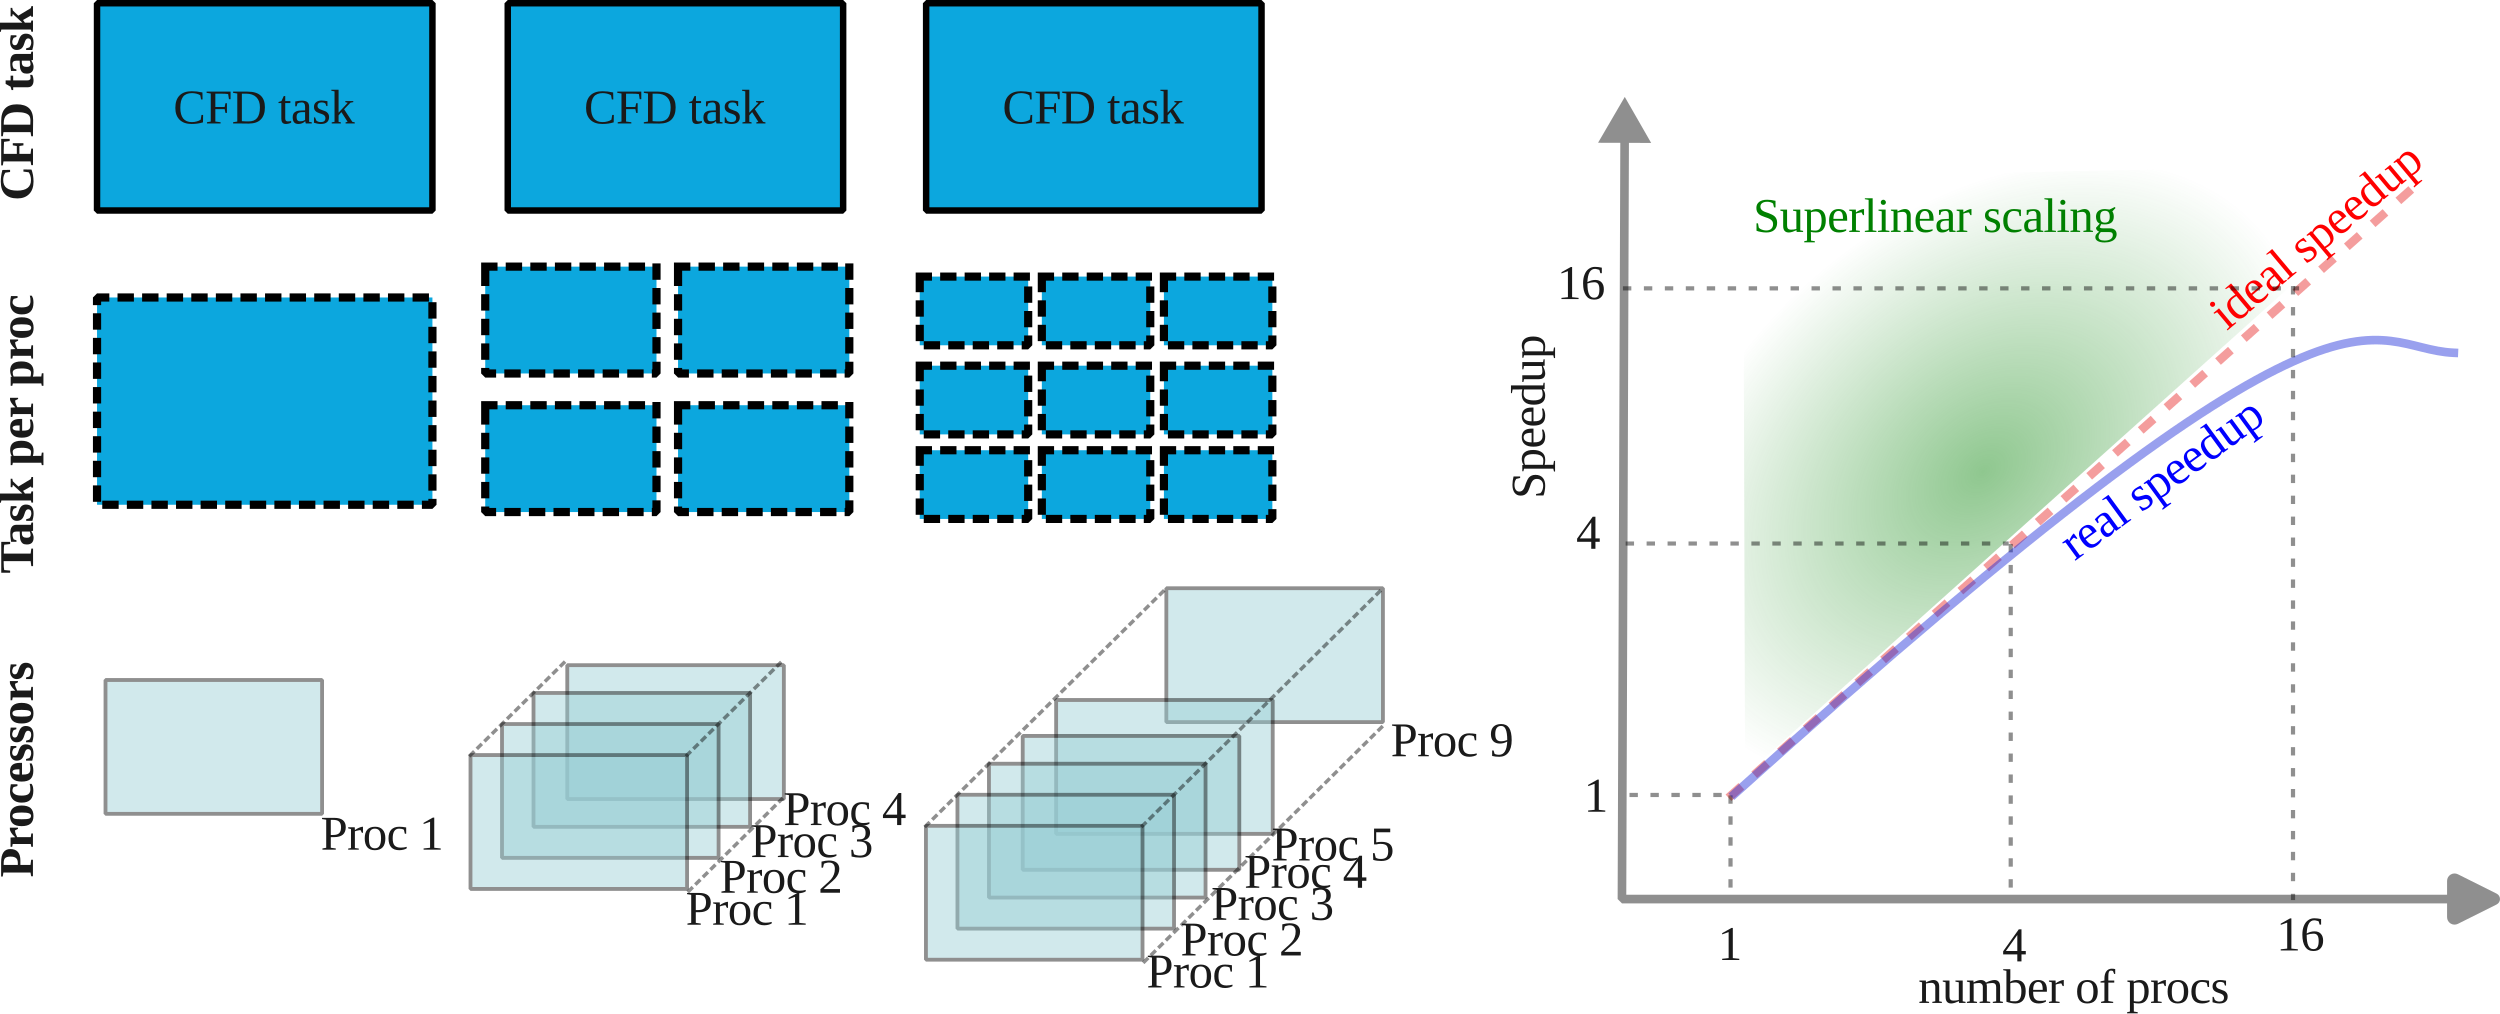
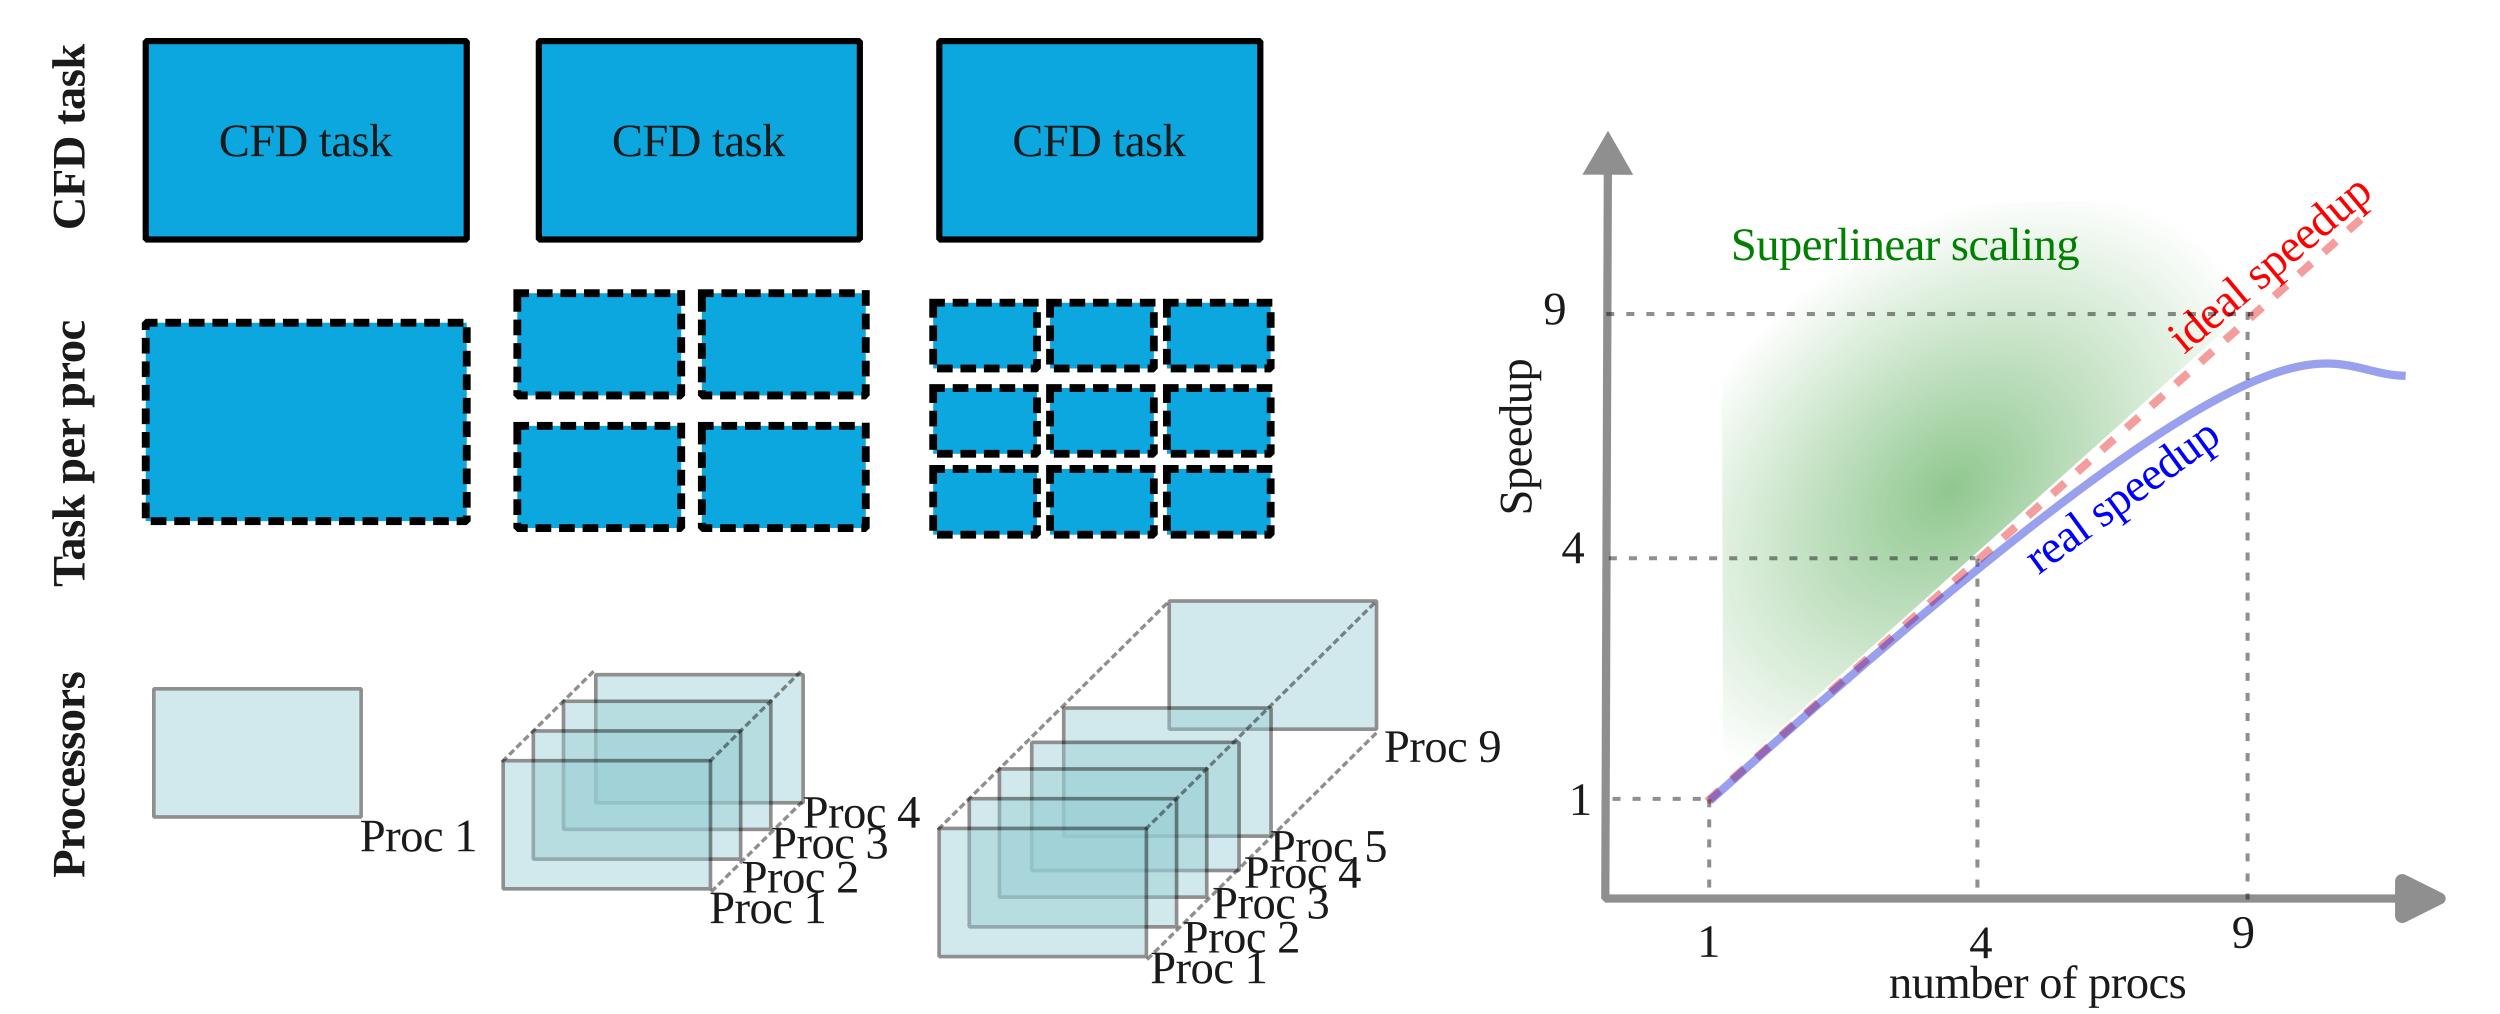
<svg xmlns="http://www.w3.org/2000/svg" xmlns:xlink="http://www.w3.org/1999/xlink" width="289.788mm" height="117.463mm" viewBox="0 0 289.788 117.463" version="1.1" id="svg1">
  <defs id="defs1">
    <radialGradient xlink:href="#linearGradient17" id="radialGradient18" cx="210.622" cy="77.674" fx="210.622" fy="77.674" r="40.271" gradientTransform="matrix(0.7992364,-0.7032773,0.4922481,0.5594145,25.49907,173.4623)" gradientUnits="userSpaceOnUse" />
    <linearGradient id="linearGradient17">
      <stop style="stop-color:#008000;stop-opacity:1;" offset="0" id="stop17" />
      <stop style="stop-color:#008000;stop-opacity:0;" offset="1" id="stop18" />
    </linearGradient>
    <marker style="overflow:visible" id="Triangle" refX="0" refY="0" orient="auto-start-reverse" markerWidth="1" markerHeight="1" viewBox="0 0 1 1" preserveAspectRatio="xMidYMid">
      <path transform="scale(0.5)" style="fill:context-stroke;fill-rule:evenodd;stroke:context-stroke;stroke-width:1pt" d="M 5.77,0 -2.88,5 V -5 Z" id="path135" />
    </marker>
    <marker style="overflow:visible" id="RoundedArrow" refX="0" refY="0" orient="auto-start-reverse" markerWidth="1" markerHeight="1" viewBox="0 0 1 1" preserveAspectRatio="xMidYMid">
      <path transform="scale(0.7)" d="m -0.211,-4.106 6.422,3.211 a 1,1 90 0 1 0,1.789 L -0.211,4.106 A 1.236,1.236 31.717 0 1 -2,3 v -6 a 1.236,1.236 148.283 0 1 1.789,-1.106 z" style="fill:context-stroke;fill-rule:evenodd;stroke:none" id="path8" />
    </marker>
  </defs>
  <g id="layer1" transform="translate(-2.214475,-14.11303)">
-     <rect style="opacity:1;fill:#0ca7de;fill-opacity:1;stroke:#000000;stroke-width:0.75;stroke-linecap:square;stroke-linejoin:bevel;stroke-dasharray:none" id="rect2" width="38.877" height="24.027" x="109.568" y="14.488" />
-     <rect style="opacity:0.439;fill:#96ccd4;fill-opacity:1;stroke:#000000;stroke-width:0.444;stroke-linecap:square;stroke-linejoin:bevel;stroke-dasharray:none" id="rect8" width="25.105" height="15.516" x="137.411" y="82.3" />
-     <rect style="opacity:0.439;fill:#96ccd4;fill-opacity:1;stroke:#000000;stroke-width:0.444;stroke-linecap:square;stroke-linejoin:bevel;stroke-dasharray:none" id="rect6" width="25.105" height="15.516" x="124.637" y="95.254" />
-     <rect style="opacity:0.439;fill:#96ccd4;fill-opacity:1;stroke:#000000;stroke-width:0.444;stroke-linecap:square;stroke-linejoin:bevel;stroke-dasharray:none" id="rect7" width="25.105" height="15.516" x="120.763" y="99.419" />
-     <rect style="opacity:0.439;fill:#96ccd4;fill-opacity:1;stroke:#000000;stroke-width:0.444;stroke-linecap:square;stroke-linejoin:bevel;stroke-dasharray:none" id="rect4" width="25.105" height="15.516" x="116.85" y="102.64" />
-     <rect style="opacity:0.439;fill:#96ccd4;fill-opacity:1;stroke:#000000;stroke-width:0.444;stroke-linecap:square;stroke-linejoin:bevel;stroke-dasharray:none" id="rect1" width="25.105" height="15.516" x="113.198" y="106.24" />
-     <rect style="opacity:0.439;fill:#96ccd4;fill-opacity:1;stroke:#000000;stroke-width:0.444;stroke-linecap:square;stroke-linejoin:bevel;stroke-dasharray:none" id="rect3" width="25.105" height="15.516" x="109.545" y="109.84" />
-     <text xml:space="preserve" style="font-size:5.644px;line-height:1;font-family:'Times New Roman';-inkscape-font-specification:'Times New Roman, ';letter-spacing:-0.066px;word-spacing:-0.069px;fill:#1a1a1a;stroke-width:0.811;stroke-linecap:square;stroke-linejoin:bevel" x="163.419" y="101.775" id="text10">
-       <tspan id="tspan10" style="fill:#1a1a1a;stroke-width:0.811" x="163.419" y="101.775">Proc 9</tspan>
-     </text>
-     <path style="opacity:0.439;fill:#1a1a1a;stroke:#000000;stroke-width:0.411;stroke-linecap:square;stroke-linejoin:bevel;stroke-dasharray:0.411, 0.822;stroke-dashoffset:0;stroke-opacity:1" d="M 109.545,109.84 137.411,82.3" id="path10" />
-     <path style="opacity:0.439;fill:#1a1a1a;stroke:#000000;stroke-width:0.411;stroke-linecap:square;stroke-linejoin:bevel;stroke-dasharray:0.411, 0.822;stroke-dashoffset:0;stroke-opacity:1" d="M 134.65,109.84 162.516,82.3" id="path11" />
-     <path style="opacity:0.439;fill:#1a1a1a;stroke:#000000;stroke-width:0.411;stroke-linecap:square;stroke-linejoin:bevel;stroke-dasharray:0.411, 0.822;stroke-dashoffset:0;stroke-opacity:1" d="M 134.872,125.578 162.738,98.038" id="path12" />
-     <rect style="opacity:1;fill:#0ca7de;fill-opacity:1;stroke:#000000;stroke-width:0.946;stroke-linecap:square;stroke-linejoin:bevel;stroke-dasharray:0.946, 1.892;stroke-dashoffset:0" id="rect12" width="12.569" height="7.964" x="108.828" y="66.302" />
-     <rect style="opacity:1;fill:#0ca7de;fill-opacity:1;stroke:#000000;stroke-width:0.946;stroke-linecap:square;stroke-linejoin:bevel;stroke-dasharray:0.946, 1.892;stroke-dashoffset:0" id="rect13" width="12.569" height="7.964" x="108.828" y="56.502" />
-     <rect style="opacity:1;fill:#0ca7de;fill-opacity:1;stroke:#000000;stroke-width:0.946;stroke-linecap:square;stroke-linejoin:bevel;stroke-dasharray:0.946, 1.892;stroke-dashoffset:0" id="rect14" width="12.569" height="7.964" x="108.828" y="46.173" />
-     <rect style="opacity:1;fill:#0ca7de;fill-opacity:1;stroke:#000000;stroke-width:0.946;stroke-linecap:square;stroke-linejoin:bevel;stroke-dasharray:0.946, 1.892;stroke-dashoffset:0" id="rect15" width="12.569" height="7.964" x="122.979" y="66.302" />
-     <rect style="opacity:1;fill:#0ca7de;fill-opacity:1;stroke:#000000;stroke-width:0.946;stroke-linecap:square;stroke-linejoin:bevel;stroke-dasharray:0.946, 1.892;stroke-dashoffset:0" id="rect16" width="12.569" height="7.964" x="122.979" y="56.502" />
-     <rect style="opacity:1;fill:#0ca7de;fill-opacity:1;stroke:#000000;stroke-width:0.946;stroke-linecap:square;stroke-linejoin:bevel;stroke-dasharray:0.946, 1.892;stroke-dashoffset:0" id="rect17" width="12.569" height="7.964" x="122.979" y="46.173" />
-     <rect style="opacity:1;fill:#0ca7de;fill-opacity:1;stroke:#000000;stroke-width:0.946;stroke-linecap:square;stroke-linejoin:bevel;stroke-dasharray:0.946, 1.892;stroke-dashoffset:0" id="rect18" width="12.569" height="7.964" x="137.13" y="66.302" />
-     <rect style="opacity:1;fill:#0ca7de;fill-opacity:1;stroke:#000000;stroke-width:0.946;stroke-linecap:square;stroke-linejoin:bevel;stroke-dasharray:0.946, 1.892;stroke-dashoffset:0" id="rect19" width="12.569" height="7.964" x="137.13" y="56.502" />
-     <rect style="opacity:1;fill:#0ca7de;fill-opacity:1;stroke:#000000;stroke-width:0.946;stroke-linecap:square;stroke-linejoin:bevel;stroke-dasharray:0.946, 1.892;stroke-dashoffset:0" id="rect20" width="12.569" height="7.964" x="137.13" y="46.173" />
-     <text xml:space="preserve" style="font-size:5.644px;line-height:1;font-family:'Times New Roman';-inkscape-font-specification:'Times New Roman, ';letter-spacing:-0.066px;word-spacing:-0.069px;fill:#1a1a1a;stroke-width:0.811;stroke-linecap:square;stroke-linejoin:bevel" x="118.412" y="28.418" id="text20">
-       <tspan id="tspan20" style="fill:#1a1a1a;stroke-width:0.811" x="118.412" y="28.418">CFD task</tspan>
-     </text>
-     <rect style="opacity:1;fill:#0ca7de;fill-opacity:1;stroke:#000000;stroke-width:0.75;stroke-linecap:square;stroke-linejoin:bevel;stroke-dasharray:none" id="rect22" width="38.877" height="24.027" x="61.07" y="14.488" />
-     <text xml:space="preserve" style="font-size:5.644px;line-height:1;font-family:'Times New Roman';-inkscape-font-specification:'Times New Roman, ';letter-spacing:-0.066px;word-spacing:-0.069px;fill:#1a1a1a;stroke-width:0.811;stroke-linecap:square;stroke-linejoin:bevel" x="69.914" y="28.418" id="text22">
-       <tspan id="tspan22" style="fill:#1a1a1a;stroke-width:0.811" x="69.914" y="28.418">CFD task</tspan>
-     </text>
-     <rect style="opacity:1;fill:#0ca7de;fill-opacity:1;stroke:#000000;stroke-width:0.75;stroke-linecap:square;stroke-linejoin:bevel;stroke-dasharray:none" id="rect23" width="38.877" height="24.027" x="13.462" y="14.488" />
-     <text xml:space="preserve" style="font-size:5.644px;line-height:1;font-family:'Times New Roman';-inkscape-font-specification:'Times New Roman, ';letter-spacing:-0.066px;word-spacing:-0.069px;fill:#1a1a1a;stroke-width:0.811;stroke-linecap:square;stroke-linejoin:bevel" x="22.306" y="28.418" id="text23">
-       <tspan id="tspan23" style="fill:#1a1a1a;stroke-width:0.811" x="22.306" y="28.418">CFD task</tspan>
-     </text>
-     <rect style="opacity:1;fill:#0ca7de;fill-opacity:1;stroke:#000000;stroke-width:0.95;stroke-linecap:square;stroke-linejoin:bevel;stroke-dasharray:0.95, 1.9;stroke-dashoffset:0" id="rect33" width="19.851" height="12.384" x="58.461" y="61.084" />
-     <rect style="opacity:1;fill:#0ca7de;fill-opacity:1;stroke:#000000;stroke-width:0.95;stroke-linecap:square;stroke-linejoin:bevel;stroke-dasharray:0.95, 1.9;stroke-dashoffset:0" id="rect34" width="19.851" height="12.384" x="58.461" y="45.021" />
-     <rect style="opacity:1;fill:#0ca7de;fill-opacity:1;stroke:#000000;stroke-width:0.95;stroke-linecap:square;stroke-linejoin:bevel;stroke-dasharray:0.95, 1.9;stroke-dashoffset:0" id="rect36" width="19.851" height="12.384" x="80.811" y="61.084" />
-     <rect style="opacity:1;fill:#0ca7de;fill-opacity:1;stroke:#000000;stroke-width:0.95;stroke-linecap:square;stroke-linejoin:bevel;stroke-dasharray:0.95, 1.9;stroke-dashoffset:0" id="rect37" width="19.851" height="12.384" x="80.811" y="45.021" />
-     <rect style="opacity:1;fill:#0ca7de;fill-opacity:1;stroke:#000000;stroke-width:0.95;stroke-linecap:square;stroke-linejoin:bevel;stroke-dasharray:0.95, 1.9;stroke-dashoffset:0" id="rect40" width="38.877" height="24.027" x="13.462" y="48.595" />
-     <text xml:space="preserve" style="font-size:5.644px;line-height:1;font-family:'Times New Roman';-inkscape-font-specification:'Times New Roman, ';letter-spacing:-0.066px;word-spacing:-0.069px;fill:#1a1a1a;stroke-width:0.811;stroke-linecap:square;stroke-linejoin:bevel" x="81.695" y="121.301" id="text40">
-       <tspan id="tspan40" style="fill:#1a1a1a;stroke-width:0.811" x="81.695" y="121.301">Proc 1</tspan>
-     </text>
-     <rect style="opacity:0.439;fill:#96ccd4;fill-opacity:1;stroke:#000000;stroke-width:0.444;stroke-linecap:square;stroke-linejoin:bevel;stroke-dasharray:none" id="rect43" width="25.105" height="15.516" x="67.97" y="91.217" />
-     <rect style="opacity:0.439;fill:#96ccd4;fill-opacity:1;stroke:#000000;stroke-width:0.444;stroke-linecap:square;stroke-linejoin:bevel;stroke-dasharray:none" id="rect44" width="25.105" height="15.516" x="64.057" y="94.438" />
-     <rect style="opacity:0.439;fill:#96ccd4;fill-opacity:1;stroke:#000000;stroke-width:0.444;stroke-linecap:square;stroke-linejoin:bevel;stroke-dasharray:none" id="rect45" width="25.105" height="15.516" x="60.405" y="98.038" />
-     <rect style="opacity:0.439;fill:#96ccd4;fill-opacity:1;stroke:#000000;stroke-width:0.444;stroke-linecap:square;stroke-linejoin:bevel;stroke-dasharray:none" id="rect46" width="25.105" height="15.516" x="56.752" y="101.638" />
-     <text xml:space="preserve" style="font-size:5.644px;line-height:1;font-family:'Times New Roman';-inkscape-font-specification:'Times New Roman, ';letter-spacing:-0.066px;word-spacing:-0.069px;fill:#1a1a1a;stroke-width:0.811;stroke-linecap:square;stroke-linejoin:bevel" x="85.638" y="117.59" id="text46">
-       <tspan id="tspan46" style="fill:#1a1a1a;stroke-width:0.811" x="85.638" y="117.59">Proc 2</tspan>
-     </text>
-     <path style="opacity:0.439;fill:#1a1a1a;stroke:#000000;stroke-width:0.411;stroke-linecap:square;stroke-linejoin:bevel;stroke-dasharray:0.411, 0.822;stroke-dashoffset:0;stroke-opacity:1" d="M 56.752,101.638 67.79,90.729" id="path47" />
-     <path style="opacity:0.439;fill:#1a1a1a;stroke:#000000;stroke-width:0.411;stroke-linecap:square;stroke-linejoin:bevel;stroke-dasharray:0.411, 0.822;stroke-dashoffset:0;stroke-opacity:1" d="M 81.857,101.638 92.632,90.989" id="path48" />
-     <path style="opacity:0.439;fill:#1a1a1a;stroke:#000000;stroke-width:0.411;stroke-linecap:square;stroke-linejoin:bevel;stroke-dasharray:0.411, 0.822;stroke-dashoffset:0;stroke-opacity:1" d="M 82.079,117.376 92.825,106.756" id="path49" />
-     <text xml:space="preserve" style="font-size:5.644px;line-height:1;font-family:'Times New Roman';-inkscape-font-specification:'Times New Roman, ';letter-spacing:-0.066px;word-spacing:-0.069px;fill:#1a1a1a;stroke-width:0.811;stroke-linecap:square;stroke-linejoin:bevel" x="89.198" y="113.461" id="text49">
-       <tspan id="tspan49" style="fill:#1a1a1a;stroke-width:0.811" x="89.198" y="113.461">Proc 3</tspan>
-     </text>
-     <text xml:space="preserve" style="font-size:5.644px;line-height:1;font-family:'Times New Roman';-inkscape-font-specification:'Times New Roman, ';letter-spacing:-0.066px;word-spacing:-0.069px;fill:#1a1a1a;stroke-width:0.811;stroke-linecap:square;stroke-linejoin:bevel" x="93.022" y="109.75" id="text50">
-       <tspan id="tspan50" style="fill:#1a1a1a;stroke-width:0.811" x="93.022" y="109.75">Proc 4</tspan>
-     </text>
-     <text xml:space="preserve" style="font-size:5.644px;line-height:1;font-family:'Times New Roman';-inkscape-font-specification:'Times New Roman, ';letter-spacing:-0.066px;word-spacing:-0.069px;fill:#1a1a1a;stroke-width:0.811;stroke-linecap:square;stroke-linejoin:bevel" x="135.105" y="128.577" id="text51">
-       <tspan id="tspan51" style="fill:#1a1a1a;stroke-width:0.811" x="135.105" y="128.577">Proc 1</tspan>
-     </text>
-     <text xml:space="preserve" style="font-size:5.644px;line-height:1;font-family:'Times New Roman';-inkscape-font-specification:'Times New Roman, ';letter-spacing:-0.066px;word-spacing:-0.069px;fill:#1a1a1a;stroke-width:0.811;stroke-linecap:square;stroke-linejoin:bevel" x="139.048" y="124.866" id="text52">
-       <tspan id="tspan52" style="fill:#1a1a1a;stroke-width:0.811" x="139.048" y="124.866">Proc 2</tspan>
-     </text>
-     <text xml:space="preserve" style="font-size:5.644px;line-height:1;font-family:'Times New Roman';-inkscape-font-specification:'Times New Roman, ';letter-spacing:-0.066px;word-spacing:-0.069px;fill:#1a1a1a;stroke-width:0.811;stroke-linecap:square;stroke-linejoin:bevel" x="142.607" y="120.737" id="text53">
-       <tspan id="tspan53" style="fill:#1a1a1a;stroke-width:0.811" x="142.607" y="120.737">Proc 3</tspan>
-     </text>
-     <text xml:space="preserve" style="font-size:5.644px;line-height:1;font-family:'Times New Roman';-inkscape-font-specification:'Times New Roman, ';letter-spacing:-0.066px;word-spacing:-0.069px;fill:#1a1a1a;stroke-width:0.811;stroke-linecap:square;stroke-linejoin:bevel" x="146.432" y="117.026" id="text54">
-       <tspan id="tspan54" style="fill:#1a1a1a;stroke-width:0.811" x="146.432" y="117.026">Proc 4</tspan>
-     </text>
-     <text xml:space="preserve" style="font-size:5.644px;line-height:1;font-family:'Times New Roman';-inkscape-font-specification:'Times New Roman, ';letter-spacing:-0.066px;word-spacing:-0.069px;fill:#1a1a1a;stroke-width:0.811;stroke-linecap:square;stroke-linejoin:bevel" x="149.607" y="113.851" id="text55">
-       <tspan id="tspan55" style="fill:#1a1a1a;stroke-width:0.811" x="149.607" y="113.851">Proc 5</tspan>
-     </text>
-     <text xml:space="preserve" style="font-size:5.644px;line-height:1;font-family:'Times New Roman';-inkscape-font-specification:'Times New Roman, ';letter-spacing:-0.066px;word-spacing:-0.069px;fill:#1a1a1a;stroke-width:0.811;stroke-linecap:square;stroke-linejoin:bevel" x="39.387" y="112.599" id="text56">
-       <tspan id="tspan56" style="fill:#1a1a1a;stroke-width:0.811" x="39.387" y="112.599">Proc 1</tspan>
-     </text>
-     <rect style="opacity:0.439;fill:#96ccd4;fill-opacity:1;stroke:#000000;stroke-width:0.444;stroke-linecap:square;stroke-linejoin:bevel;stroke-dasharray:none" id="rect56" width="25.105" height="15.516" x="14.444" y="92.935" />
-     <text xml:space="preserve" style="font-size:5.644px;line-height:1;font-family:'Times New Roman';-inkscape-font-specification:'Times New Roman, ';letter-spacing:-0.066px;word-spacing:-0.069px;opacity:0.439;fill:#1a1a1a;stroke:#000000;stroke-width:0.95;stroke-linecap:square;stroke-linejoin:bevel;stroke-dasharray:0.95, 1.9;stroke-dashoffset:0;stroke-opacity:1" x="-18.475" y="32.091" id="text57">
-       <tspan id="tspan57" style="stroke-width:0.95" x="-18.475" y="32.091" />
-     </text>
-     <text xml:space="preserve" style="font-size:5.644px;line-height:1;font-family:'Times New Roman';-inkscape-font-specification:'Times New Roman, ';letter-spacing:-0.066px;word-spacing:-0.069px;fill:#1a1a1a;stroke-width:0.811;stroke-linecap:square;stroke-linejoin:bevel" x="-37.396" y="6.037" id="text58" transform="rotate(-90)">
-       <tspan id="tspan58" style="font-weight:bold;fill:#1a1a1a;stroke-width:0.811" x="-37.396" y="6.037">CFD task</tspan>
-     </text>
-     <text xml:space="preserve" style="font-size:5.644px;line-height:1;font-family:'Times New Roman';-inkscape-font-specification:'Times New Roman, ';letter-spacing:-0.066px;word-spacing:-0.069px;fill:#1a1a1a;stroke-width:0.811;stroke-linecap:square;stroke-linejoin:bevel" x="-80.596" y="6.045" id="text59" transform="rotate(-90)">
-       <tspan id="tspan59" style="font-weight:bold;fill:#1a1a1a;stroke-width:0.811" x="-80.596" y="6.045">Task per proc</tspan>
-     </text>
-     <text xml:space="preserve" style="font-size:5.644px;line-height:1;font-family:'Times New Roman';-inkscape-font-specification:'Times New Roman, ';letter-spacing:-0.066px;word-spacing:-0.069px;fill:#1a1a1a;stroke-width:0.811;stroke-linecap:square;stroke-linejoin:bevel" x="-115.813" y="6.028" id="text60" transform="rotate(-90)">
-       <tspan id="tspan60" style="font-style:normal;font-variant:normal;font-weight:bold;font-stretch:normal;font-family:'Times New Roman';-inkscape-font-specification:'Times New Roman,  Bold';fill:#1a1a1a;stroke-width:0.811" x="-115.813" y="6.028">Processors</tspan>
-     </text>
-     <path style="opacity:0.439;fill:url(#radialGradient18);fill-opacity:1;stroke:none;stroke-width:1;stroke-linecap:square;stroke-linejoin:bevel;stroke-dasharray:none;stroke-dashoffset:0;stroke-opacity:1" d="m 204.493,103.988 79.061,-70.904 -79.266,1.676 z" id="path15" />
-     <path style="opacity:0.439;fill:none;stroke:#000000;stroke-width:1;stroke-linecap:square;stroke-linejoin:bevel;marker-start:url(#Triangle);marker-end:url(#RoundedArrow)" d="m 190.538,28.898 -0.315,89.429 h 97.044" id="path1" />
-     <text xml:space="preserve" style="font-size:5.644px;line-height:1;font-family:'Times New Roman';-inkscape-font-specification:'Times New Roman, ';letter-spacing:-0.066px;word-spacing:-0.069px;fill:#1a1a1a;stroke-width:0.811;stroke-linecap:square;stroke-linejoin:bevel" x="224.573" y="130.369" id="text3">
-       <tspan id="tspan3" style="fill:#1a1a1a;stroke-width:0.811" x="224.573" y="130.369">number of procs</tspan>
-     </text>
-     <text xml:space="preserve" style="font-size:5.644px;line-height:1;font-family:'Times New Roman';-inkscape-font-specification:'Times New Roman, ';letter-spacing:-0.066px;word-spacing:-0.069px;fill:#1a1a1a;stroke-width:0.811;stroke-linecap:square;stroke-linejoin:bevel" x="-71.937" y="181.264" id="text4" transform="rotate(-90)">
-       <tspan id="tspan4" style="fill:#1a1a1a;stroke-width:0.811" x="-71.937" y="181.264">Speedup</tspan>
-     </text>
-     <text xml:space="preserve" style="font-size:5.644px;line-height:1;font-family:'Times New Roman';-inkscape-font-specification:'Times New Roman, ';letter-spacing:-0.066px;word-spacing:-0.069px;fill:#1a1a1a;stroke-width:0.811;stroke-linecap:square;stroke-linejoin:bevel" x="201.338" y="125.388" id="text5">
-       <tspan id="tspan5" style="fill:#1a1a1a;stroke-width:0.811" x="201.338" y="125.388">1</tspan>
-     </text>
-     <path style="opacity:0.439;fill:none;stroke:#e72020;stroke-width:1;stroke-linecap:square;stroke-linejoin:bevel;stroke-dasharray:1, 3;stroke-dashoffset:0;stroke-opacity:1" d="m 202.944,106.251 79.318,-70.67" id="path5" />
-     <text xml:space="preserve" style="font-size:5.644px;line-height:1;font-family:'Times New Roman';-inkscape-font-specification:'Times New Roman, ';letter-spacing:-0.066px;word-spacing:-0.069px;fill:#ff0000;stroke-width:0.811;stroke-linecap:square;stroke-linejoin:bevel" x="165.804" y="207.434" id="text6" transform="rotate(-39.96348)">
-       <tspan id="tspan6" style="fill:#ff0000;stroke-width:0.811" x="165.804" y="207.434">ideal speedup</tspan>
-     </text>
-     <path style="opacity:0.439;fill:none;stroke:#000000;stroke-width:0.486;stroke-linecap:square;stroke-linejoin:bevel;stroke-dasharray:0.486, 1.943;stroke-dashoffset:0" d="m 202.808,106.551 v 10.986" id="path6" />
-     <path style="opacity:0.439;fill:none;stroke:#000000;stroke-width:0.486;stroke-linecap:square;stroke-linejoin:bevel;stroke-dasharray:0.486, 1.943;stroke-dashoffset:0" d="m 191.34,106.26 h 10.986" id="path7" />
-     <text xml:space="preserve" style="font-size:5.644px;line-height:1;font-family:'Times New Roman';-inkscape-font-specification:'Times New Roman, ';letter-spacing:-0.066px;word-spacing:-0.069px;fill:#1a1a1a;stroke-width:0.811;stroke-linecap:square;stroke-linejoin:bevel" x="185.804" y="108.202" id="text7">
-       <tspan id="tspan7" style="fill:#1a1a1a;stroke-width:0.811" x="185.804" y="108.202">1</tspan>
-     </text>
-     <path style="opacity:0.439;fill:none;stroke:#000000;stroke-width:0.486;stroke-linecap:square;stroke-linejoin:bevel;stroke-dasharray:0.486, 1.943;stroke-dashoffset:0" d="M 235.288,77.408 V 118.205" id="path9" />
-     <path style="opacity:0.439;fill:none;stroke:#000000;stroke-width:0.486;stroke-linecap:square;stroke-linejoin:bevel;stroke-dasharray:0.486, 1.943;stroke-dashoffset:0" d="m 190.896,77.117 h 43.912" id="path13" />
-     <text xml:space="preserve" style="font-size:5.644px;line-height:1;font-family:'Times New Roman';-inkscape-font-specification:'Times New Roman, ';letter-spacing:-0.066px;word-spacing:-0.069px;fill:#1a1a1a;stroke-width:0.811;stroke-linecap:square;stroke-linejoin:bevel" x="184.914" y="77.724" id="text13">
-       <tspan id="tspan13" style="fill:#1a1a1a;stroke-width:0.811" x="184.914" y="77.724">4</tspan>
-     </text>
-     <text xml:space="preserve" style="font-size:5.644px;line-height:1;font-family:'Times New Roman';-inkscape-font-specification:'Times New Roman, ';letter-spacing:-0.066px;word-spacing:-0.069px;fill:#1a1a1a;stroke-width:0.811;stroke-linecap:square;stroke-linejoin:bevel" x="234.302" y="125.555" id="text14">
-       <tspan id="tspan14" style="fill:#1a1a1a;stroke-width:0.811" x="234.302" y="125.555">4</tspan>
-     </text>
-     <path style="opacity:0.439;fill:none;stroke:#1726d8;stroke-width:1;stroke-linecap:square;stroke-linejoin:bevel;stroke-dasharray:none;stroke-dashoffset:0;stroke-opacity:1" d="M 203.28,106.133 C 275.454,41.021 276.114,54.535 286.654,55.007" id="path14" />
-     <text xml:space="preserve" style="font-size:5.644px;line-height:1;font-family:'Times New Roman';-inkscape-font-specification:'Times New Roman, ';letter-spacing:-0.066px;word-spacing:-0.069px;fill:#1a1a1a;stroke-width:0.811;stroke-linecap:square;stroke-linejoin:bevel" x="205.429" y="40.997" id="text16">
-       <tspan id="tspan16" style="fill:#008000;stroke-width:0.811" x="205.429" y="40.997">Superlinear scaling</tspan>
-     </text>
-     <text xml:space="preserve" style="font-size:5.644px;line-height:1;font-family:'Times New Roman';-inkscape-font-specification:'Times New Roman, ';letter-spacing:-0.066px;word-spacing:-0.069px;fill:#1a1a1a;stroke-width:0.811;stroke-linecap:square;stroke-linejoin:bevel" x="182.712" y="48.779" id="text1">
-       <tspan id="tspan1" style="fill:#1a1a1a;stroke-width:0.811" x="182.712" y="48.779">16</tspan>
-     </text>
-     <path style="opacity:0.439;fill:none;stroke:#000000;stroke-width:0.486;stroke-linecap:square;stroke-linejoin:bevel;stroke-dasharray:0.486, 1.943;stroke-dashoffset:0" d="M 268.009,47.519 V 118.205" id="path2" />
-     <path style="opacity:0.439;fill:none;stroke:#000000;stroke-width:0.486;stroke-linecap:square;stroke-linejoin:bevel;stroke-dasharray:0.486, 1.943;stroke-dashoffset:0" d="m 190.581,47.542 77.891,0" id="path3" />
-     <text xml:space="preserve" style="font-size:5.644px;line-height:1;font-family:'Times New Roman';-inkscape-font-specification:'Times New Roman, ';letter-spacing:-0.066px;word-spacing:-0.069px;fill:#1a1a1a;stroke-width:0.811;stroke-linecap:square;stroke-linejoin:bevel" x="266.086" y="124.288" id="text8">
-       <tspan id="tspan8" style="fill:#1a1a1a;stroke-width:0.811" x="266.086" y="124.288">16</tspan>
-     </text>
-     <text xml:space="preserve" style="font-size:5.644px;line-height:1;font-family:'Times New Roman';-inkscape-font-specification:'Times New Roman, ';letter-spacing:-0.066px;word-spacing:-0.069px;fill:#0000ff;stroke-width:0.811;stroke-linecap:square;stroke-linejoin:bevel" x="149.313" y="207.062" id="text9" transform="rotate(-36.13733)">
-       <tspan id="tspan9" style="fill:#0000ff;stroke-width:0.811" x="149.313" y="207.062">real speedup</tspan>
-     </text>
+     <g id="g1" transform="matrix(0.9571449,0,0,0.9571449,6.221418,5.009476)">
+       <rect style="opacity:1;fill:#0ca7de;fill-opacity:1;stroke:#000000;stroke-width:0.75;stroke-linecap:square;stroke-linejoin:bevel;stroke-dasharray:none" id="rect2" width="38.877" height="24.027" x="109.568" y="14.488" />
+       <rect style="opacity:0.439;fill:#96ccd4;fill-opacity:1;stroke:#000000;stroke-width:0.444;stroke-linecap:square;stroke-linejoin:bevel;stroke-dasharray:none" id="rect8" width="25.105" height="15.516" x="137.411" y="82.3" />
+       <rect style="opacity:0.439;fill:#96ccd4;fill-opacity:1;stroke:#000000;stroke-width:0.444;stroke-linecap:square;stroke-linejoin:bevel;stroke-dasharray:none" id="rect6" width="25.105" height="15.516" x="124.637" y="95.254" />
+       <rect style="opacity:0.439;fill:#96ccd4;fill-opacity:1;stroke:#000000;stroke-width:0.444;stroke-linecap:square;stroke-linejoin:bevel;stroke-dasharray:none" id="rect7" width="25.105" height="15.516" x="120.763" y="99.419" />
+       <rect style="opacity:0.439;fill:#96ccd4;fill-opacity:1;stroke:#000000;stroke-width:0.444;stroke-linecap:square;stroke-linejoin:bevel;stroke-dasharray:none" id="rect4" width="25.105" height="15.516" x="116.85" y="102.64" />
+       <rect style="opacity:0.439;fill:#96ccd4;fill-opacity:1;stroke:#000000;stroke-width:0.444;stroke-linecap:square;stroke-linejoin:bevel;stroke-dasharray:none" id="rect1" width="25.105" height="15.516" x="113.198" y="106.24" />
+       <rect style="opacity:0.439;fill:#96ccd4;fill-opacity:1;stroke:#000000;stroke-width:0.444;stroke-linecap:square;stroke-linejoin:bevel;stroke-dasharray:none" id="rect3" width="25.105" height="15.516" x="109.545" y="109.84" />
+       <text xml:space="preserve" style="font-size:5.644px;line-height:1;font-family:'Times New Roman';-inkscape-font-specification:'Times New Roman, ';letter-spacing:-0.066px;word-spacing:-0.069px;fill:#1a1a1a;stroke-width:0.811;stroke-linecap:square;stroke-linejoin:bevel" x="163.419" y="101.775" id="text10">
+         <tspan id="tspan10" style="fill:#1a1a1a;stroke-width:0.811" x="163.419" y="101.775">Proc 9</tspan>
+       </text>
+       <path style="opacity:0.439;fill:#1a1a1a;stroke:#000000;stroke-width:0.411;stroke-linecap:square;stroke-linejoin:bevel;stroke-dasharray:0.411, 0.822;stroke-dashoffset:0;stroke-opacity:1" d="M 109.545,109.84 137.411,82.3" id="path10" />
+       <path style="opacity:0.439;fill:#1a1a1a;stroke:#000000;stroke-width:0.411;stroke-linecap:square;stroke-linejoin:bevel;stroke-dasharray:0.411, 0.822;stroke-dashoffset:0;stroke-opacity:1" d="M 134.65,109.84 162.516,82.3" id="path11" />
+       <path style="opacity:0.439;fill:#1a1a1a;stroke:#000000;stroke-width:0.411;stroke-linecap:square;stroke-linejoin:bevel;stroke-dasharray:0.411, 0.822;stroke-dashoffset:0;stroke-opacity:1" d="M 134.872,125.578 162.738,98.038" id="path12" />
+       <rect style="opacity:1;fill:#0ca7de;fill-opacity:1;stroke:#000000;stroke-width:0.946;stroke-linecap:square;stroke-linejoin:bevel;stroke-dasharray:0.946, 1.892;stroke-dashoffset:0" id="rect12" width="12.569" height="7.964" x="108.828" y="66.302" />
+       <rect style="opacity:1;fill:#0ca7de;fill-opacity:1;stroke:#000000;stroke-width:0.946;stroke-linecap:square;stroke-linejoin:bevel;stroke-dasharray:0.946, 1.892;stroke-dashoffset:0" id="rect13" width="12.569" height="7.964" x="108.828" y="56.502" />
+       <rect style="opacity:1;fill:#0ca7de;fill-opacity:1;stroke:#000000;stroke-width:0.946;stroke-linecap:square;stroke-linejoin:bevel;stroke-dasharray:0.946, 1.892;stroke-dashoffset:0" id="rect14" width="12.569" height="7.964" x="108.828" y="46.173" />
+       <rect style="opacity:1;fill:#0ca7de;fill-opacity:1;stroke:#000000;stroke-width:0.946;stroke-linecap:square;stroke-linejoin:bevel;stroke-dasharray:0.946, 1.892;stroke-dashoffset:0" id="rect15" width="12.569" height="7.964" x="122.979" y="66.302" />
+       <rect style="opacity:1;fill:#0ca7de;fill-opacity:1;stroke:#000000;stroke-width:0.946;stroke-linecap:square;stroke-linejoin:bevel;stroke-dasharray:0.946, 1.892;stroke-dashoffset:0" id="rect16" width="12.569" height="7.964" x="122.979" y="56.502" />
+       <rect style="opacity:1;fill:#0ca7de;fill-opacity:1;stroke:#000000;stroke-width:0.946;stroke-linecap:square;stroke-linejoin:bevel;stroke-dasharray:0.946, 1.892;stroke-dashoffset:0" id="rect17" width="12.569" height="7.964" x="122.979" y="46.173" />
+       <rect style="opacity:1;fill:#0ca7de;fill-opacity:1;stroke:#000000;stroke-width:0.946;stroke-linecap:square;stroke-linejoin:bevel;stroke-dasharray:0.946, 1.892;stroke-dashoffset:0" id="rect18" width="12.569" height="7.964" x="137.13" y="66.302" />
+       <rect style="opacity:1;fill:#0ca7de;fill-opacity:1;stroke:#000000;stroke-width:0.946;stroke-linecap:square;stroke-linejoin:bevel;stroke-dasharray:0.946, 1.892;stroke-dashoffset:0" id="rect19" width="12.569" height="7.964" x="137.13" y="56.502" />
+       <rect style="opacity:1;fill:#0ca7de;fill-opacity:1;stroke:#000000;stroke-width:0.946;stroke-linecap:square;stroke-linejoin:bevel;stroke-dasharray:0.946, 1.892;stroke-dashoffset:0" id="rect20" width="12.569" height="7.964" x="137.13" y="46.173" />
+       <text xml:space="preserve" style="font-size:5.644px;line-height:1;font-family:'Times New Roman';-inkscape-font-specification:'Times New Roman, ';letter-spacing:-0.066px;word-spacing:-0.069px;fill:#1a1a1a;stroke-width:0.811;stroke-linecap:square;stroke-linejoin:bevel" x="118.412" y="28.418" id="text20">
+         <tspan id="tspan20" style="fill:#1a1a1a;stroke-width:0.811" x="118.412" y="28.418">CFD task</tspan>
+       </text>
+       <rect style="opacity:1;fill:#0ca7de;fill-opacity:1;stroke:#000000;stroke-width:0.75;stroke-linecap:square;stroke-linejoin:bevel;stroke-dasharray:none" id="rect22" width="38.877" height="24.027" x="61.07" y="14.488" />
+       <text xml:space="preserve" style="font-size:5.644px;line-height:1;font-family:'Times New Roman';-inkscape-font-specification:'Times New Roman, ';letter-spacing:-0.066px;word-spacing:-0.069px;fill:#1a1a1a;stroke-width:0.811;stroke-linecap:square;stroke-linejoin:bevel" x="69.914" y="28.418" id="text22">
+         <tspan id="tspan22" style="fill:#1a1a1a;stroke-width:0.811" x="69.914" y="28.418">CFD task</tspan>
+       </text>
+       <rect style="opacity:1;fill:#0ca7de;fill-opacity:1;stroke:#000000;stroke-width:0.75;stroke-linecap:square;stroke-linejoin:bevel;stroke-dasharray:none" id="rect23" width="38.877" height="24.027" x="13.462" y="14.488" />
+       <text xml:space="preserve" style="font-size:5.644px;line-height:1;font-family:'Times New Roman';-inkscape-font-specification:'Times New Roman, ';letter-spacing:-0.066px;word-spacing:-0.069px;fill:#1a1a1a;stroke-width:0.811;stroke-linecap:square;stroke-linejoin:bevel" x="22.306" y="28.418" id="text23">
+         <tspan id="tspan23" style="fill:#1a1a1a;stroke-width:0.811" x="22.306" y="28.418">CFD task</tspan>
+       </text>
+       <rect style="opacity:1;fill:#0ca7de;fill-opacity:1;stroke:#000000;stroke-width:0.95;stroke-linecap:square;stroke-linejoin:bevel;stroke-dasharray:0.95, 1.9;stroke-dashoffset:0" id="rect33" width="19.851" height="12.384" x="58.461" y="61.084" />
+       <rect style="opacity:1;fill:#0ca7de;fill-opacity:1;stroke:#000000;stroke-width:0.95;stroke-linecap:square;stroke-linejoin:bevel;stroke-dasharray:0.95, 1.9;stroke-dashoffset:0" id="rect34" width="19.851" height="12.384" x="58.461" y="45.021" />
+       <rect style="opacity:1;fill:#0ca7de;fill-opacity:1;stroke:#000000;stroke-width:0.95;stroke-linecap:square;stroke-linejoin:bevel;stroke-dasharray:0.95, 1.9;stroke-dashoffset:0" id="rect36" width="19.851" height="12.384" x="80.811" y="61.084" />
+       <rect style="opacity:1;fill:#0ca7de;fill-opacity:1;stroke:#000000;stroke-width:0.95;stroke-linecap:square;stroke-linejoin:bevel;stroke-dasharray:0.95, 1.9;stroke-dashoffset:0" id="rect37" width="19.851" height="12.384" x="80.811" y="45.021" />
+       <rect style="opacity:1;fill:#0ca7de;fill-opacity:1;stroke:#000000;stroke-width:0.95;stroke-linecap:square;stroke-linejoin:bevel;stroke-dasharray:0.95, 1.9;stroke-dashoffset:0" id="rect40" width="38.877" height="24.027" x="13.462" y="48.595" />
+       <text xml:space="preserve" style="font-size:5.644px;line-height:1;font-family:'Times New Roman';-inkscape-font-specification:'Times New Roman, ';letter-spacing:-0.066px;word-spacing:-0.069px;fill:#1a1a1a;stroke-width:0.811;stroke-linecap:square;stroke-linejoin:bevel" x="81.695" y="121.301" id="text40">
+         <tspan id="tspan40" style="fill:#1a1a1a;stroke-width:0.811" x="81.695" y="121.301">Proc 1</tspan>
+       </text>
+       <rect style="opacity:0.439;fill:#96ccd4;fill-opacity:1;stroke:#000000;stroke-width:0.444;stroke-linecap:square;stroke-linejoin:bevel;stroke-dasharray:none" id="rect43" width="25.105" height="15.516" x="67.97" y="91.217" />
+       <rect style="opacity:0.439;fill:#96ccd4;fill-opacity:1;stroke:#000000;stroke-width:0.444;stroke-linecap:square;stroke-linejoin:bevel;stroke-dasharray:none" id="rect44" width="25.105" height="15.516" x="64.057" y="94.438" />
+       <rect style="opacity:0.439;fill:#96ccd4;fill-opacity:1;stroke:#000000;stroke-width:0.444;stroke-linecap:square;stroke-linejoin:bevel;stroke-dasharray:none" id="rect45" width="25.105" height="15.516" x="60.405" y="98.038" />
+       <rect style="opacity:0.439;fill:#96ccd4;fill-opacity:1;stroke:#000000;stroke-width:0.444;stroke-linecap:square;stroke-linejoin:bevel;stroke-dasharray:none" id="rect46" width="25.105" height="15.516" x="56.752" y="101.638" />
+       <text xml:space="preserve" style="font-size:5.644px;line-height:1;font-family:'Times New Roman';-inkscape-font-specification:'Times New Roman, ';letter-spacing:-0.066px;word-spacing:-0.069px;fill:#1a1a1a;stroke-width:0.811;stroke-linecap:square;stroke-linejoin:bevel" x="85.638" y="117.59" id="text46">
+         <tspan id="tspan46" style="fill:#1a1a1a;stroke-width:0.811" x="85.638" y="117.59">Proc 2</tspan>
+       </text>
+       <path style="opacity:0.439;fill:#1a1a1a;stroke:#000000;stroke-width:0.411;stroke-linecap:square;stroke-linejoin:bevel;stroke-dasharray:0.411, 0.822;stroke-dashoffset:0;stroke-opacity:1" d="M 56.752,101.638 67.79,90.729" id="path47" />
+       <path style="opacity:0.439;fill:#1a1a1a;stroke:#000000;stroke-width:0.411;stroke-linecap:square;stroke-linejoin:bevel;stroke-dasharray:0.411, 0.822;stroke-dashoffset:0;stroke-opacity:1" d="M 81.857,101.638 92.632,90.989" id="path48" />
+       <path style="opacity:0.439;fill:#1a1a1a;stroke:#000000;stroke-width:0.411;stroke-linecap:square;stroke-linejoin:bevel;stroke-dasharray:0.411, 0.822;stroke-dashoffset:0;stroke-opacity:1" d="M 82.079,117.376 92.825,106.756" id="path49" />
+       <text xml:space="preserve" style="font-size:5.644px;line-height:1;font-family:'Times New Roman';-inkscape-font-specification:'Times New Roman, ';letter-spacing:-0.066px;word-spacing:-0.069px;fill:#1a1a1a;stroke-width:0.811;stroke-linecap:square;stroke-linejoin:bevel" x="89.198" y="113.461" id="text49">
+         <tspan id="tspan49" style="fill:#1a1a1a;stroke-width:0.811" x="89.198" y="113.461">Proc 3</tspan>
+       </text>
+       <text xml:space="preserve" style="font-size:5.644px;line-height:1;font-family:'Times New Roman';-inkscape-font-specification:'Times New Roman, ';letter-spacing:-0.066px;word-spacing:-0.069px;fill:#1a1a1a;stroke-width:0.811;stroke-linecap:square;stroke-linejoin:bevel" x="93.022" y="109.75" id="text50">
+         <tspan id="tspan50" style="fill:#1a1a1a;stroke-width:0.811" x="93.022" y="109.75">Proc 4</tspan>
+       </text>
+       <text xml:space="preserve" style="font-size:5.644px;line-height:1;font-family:'Times New Roman';-inkscape-font-specification:'Times New Roman, ';letter-spacing:-0.066px;word-spacing:-0.069px;fill:#1a1a1a;stroke-width:0.811;stroke-linecap:square;stroke-linejoin:bevel" x="135.105" y="128.577" id="text51">
+         <tspan id="tspan51" style="fill:#1a1a1a;stroke-width:0.811" x="135.105" y="128.577">Proc 1</tspan>
+       </text>
+       <text xml:space="preserve" style="font-size:5.644px;line-height:1;font-family:'Times New Roman';-inkscape-font-specification:'Times New Roman, ';letter-spacing:-0.066px;word-spacing:-0.069px;fill:#1a1a1a;stroke-width:0.811;stroke-linecap:square;stroke-linejoin:bevel" x="139.048" y="124.866" id="text52">
+         <tspan id="tspan52" style="fill:#1a1a1a;stroke-width:0.811" x="139.048" y="124.866">Proc 2</tspan>
+       </text>
+       <text xml:space="preserve" style="font-size:5.644px;line-height:1;font-family:'Times New Roman';-inkscape-font-specification:'Times New Roman, ';letter-spacing:-0.066px;word-spacing:-0.069px;fill:#1a1a1a;stroke-width:0.811;stroke-linecap:square;stroke-linejoin:bevel" x="142.607" y="120.737" id="text53">
+         <tspan id="tspan53" style="fill:#1a1a1a;stroke-width:0.811" x="142.607" y="120.737">Proc 3</tspan>
+       </text>
+       <text xml:space="preserve" style="font-size:5.644px;line-height:1;font-family:'Times New Roman';-inkscape-font-specification:'Times New Roman, ';letter-spacing:-0.066px;word-spacing:-0.069px;fill:#1a1a1a;stroke-width:0.811;stroke-linecap:square;stroke-linejoin:bevel" x="146.432" y="117.026" id="text54">
+         <tspan id="tspan54" style="fill:#1a1a1a;stroke-width:0.811" x="146.432" y="117.026">Proc 4</tspan>
+       </text>
+       <text xml:space="preserve" style="font-size:5.644px;line-height:1;font-family:'Times New Roman';-inkscape-font-specification:'Times New Roman, ';letter-spacing:-0.066px;word-spacing:-0.069px;fill:#1a1a1a;stroke-width:0.811;stroke-linecap:square;stroke-linejoin:bevel" x="149.607" y="113.851" id="text55">
+         <tspan id="tspan55" style="fill:#1a1a1a;stroke-width:0.811" x="149.607" y="113.851">Proc 5</tspan>
+       </text>
+       <text xml:space="preserve" style="font-size:5.644px;line-height:1;font-family:'Times New Roman';-inkscape-font-specification:'Times New Roman, ';letter-spacing:-0.066px;word-spacing:-0.069px;fill:#1a1a1a;stroke-width:0.811;stroke-linecap:square;stroke-linejoin:bevel" x="39.387" y="112.599" id="text56">
+         <tspan id="tspan56" style="fill:#1a1a1a;stroke-width:0.811" x="39.387" y="112.599">Proc 1</tspan>
+       </text>
+       <rect style="opacity:0.439;fill:#96ccd4;fill-opacity:1;stroke:#000000;stroke-width:0.444;stroke-linecap:square;stroke-linejoin:bevel;stroke-dasharray:none" id="rect56" width="25.105" height="15.516" x="14.444" y="92.935" />
+       <text xml:space="preserve" style="font-size:5.644px;line-height:1;font-family:'Times New Roman';-inkscape-font-specification:'Times New Roman, ';letter-spacing:-0.066px;word-spacing:-0.069px;opacity:0.439;fill:#1a1a1a;stroke:#000000;stroke-width:0.95;stroke-linecap:square;stroke-linejoin:bevel;stroke-dasharray:0.95, 1.9;stroke-dashoffset:0;stroke-opacity:1" x="-18.475" y="32.091" id="text57">
+         <tspan id="tspan57" style="stroke-width:0.95" x="-18.475" y="32.091" />
+       </text>
+       <text xml:space="preserve" style="font-size:5.644px;line-height:1;font-family:'Times New Roman';-inkscape-font-specification:'Times New Roman, ';letter-spacing:-0.066px;word-spacing:-0.069px;fill:#1a1a1a;stroke-width:0.811;stroke-linecap:square;stroke-linejoin:bevel" x="-37.396" y="6.037" id="text58" transform="rotate(-90)">
+         <tspan id="tspan58" style="font-weight:bold;fill:#1a1a1a;stroke-width:0.811" x="-37.396" y="6.037">CFD task</tspan>
+       </text>
+       <text xml:space="preserve" style="font-size:5.644px;line-height:1;font-family:'Times New Roman';-inkscape-font-specification:'Times New Roman, ';letter-spacing:-0.066px;word-spacing:-0.069px;fill:#1a1a1a;stroke-width:0.811;stroke-linecap:square;stroke-linejoin:bevel" x="-80.596" y="6.045" id="text59" transform="rotate(-90)">
+         <tspan id="tspan59" style="font-weight:bold;fill:#1a1a1a;stroke-width:0.811" x="-80.596" y="6.045">Task per proc</tspan>
+       </text>
+       <text xml:space="preserve" style="font-size:5.644px;line-height:1;font-family:'Times New Roman';-inkscape-font-specification:'Times New Roman, ';letter-spacing:-0.066px;word-spacing:-0.069px;fill:#1a1a1a;stroke-width:0.811;stroke-linecap:square;stroke-linejoin:bevel" x="-115.813" y="6.028" id="text60" transform="rotate(-90)">
+         <tspan id="tspan60" style="font-style:normal;font-variant:normal;font-weight:bold;font-stretch:normal;font-family:'Times New Roman';-inkscape-font-specification:'Times New Roman,  Bold';fill:#1a1a1a;stroke-width:0.811" x="-115.813" y="6.028">Processors</tspan>
+       </text>
+       <path style="opacity:0.439;fill:url(#radialGradient18);fill-opacity:1;stroke:none;stroke-width:1;stroke-linecap:square;stroke-linejoin:bevel;stroke-dasharray:none;stroke-dashoffset:0;stroke-opacity:1" d="m 204.493,103.988 79.061,-70.904 -79.266,1.676 z" id="path15" />
+       <path style="opacity:0.439;fill:none;stroke:#000000;stroke-width:1;stroke-linecap:square;stroke-linejoin:bevel;marker-start:url(#Triangle);marker-end:url(#RoundedArrow)" d="m 190.538,28.898 -0.315,89.429 h 97.044" id="path1" />
+       <text xml:space="preserve" style="font-size:5.644px;line-height:1;font-family:'Times New Roman';-inkscape-font-specification:'Times New Roman, ';letter-spacing:-0.066px;word-spacing:-0.069px;fill:#1a1a1a;stroke-width:0.811;stroke-linecap:square;stroke-linejoin:bevel" x="224.573" y="130.369" id="text3">
+         <tspan id="tspan3" style="fill:#1a1a1a;stroke-width:0.811" x="224.573" y="130.369">number of procs</tspan>
+       </text>
+       <text xml:space="preserve" style="font-size:5.644px;line-height:1;font-family:'Times New Roman';-inkscape-font-specification:'Times New Roman, ';letter-spacing:-0.066px;word-spacing:-0.069px;fill:#1a1a1a;stroke-width:0.811;stroke-linecap:square;stroke-linejoin:bevel" x="-71.937" y="181.264" id="text4" transform="rotate(-90)">
+         <tspan id="tspan4" style="fill:#1a1a1a;stroke-width:0.811" x="-71.937" y="181.264">Speedup</tspan>
+       </text>
+       <text xml:space="preserve" style="font-size:5.644px;line-height:1;font-family:'Times New Roman';-inkscape-font-specification:'Times New Roman, ';letter-spacing:-0.066px;word-spacing:-0.069px;fill:#1a1a1a;stroke-width:0.811;stroke-linecap:square;stroke-linejoin:bevel" x="201.338" y="125.388" id="text5">
+         <tspan id="tspan5" style="fill:#1a1a1a;stroke-width:0.811" x="201.338" y="125.388">1</tspan>
+       </text>
+       <path style="opacity:0.439;fill:none;stroke:#e72020;stroke-width:1;stroke-linecap:square;stroke-linejoin:bevel;stroke-dasharray:1, 3;stroke-dashoffset:0;stroke-opacity:1" d="m 202.944,106.251 79.318,-70.67" id="path5" />
+       <text xml:space="preserve" style="font-size:5.644px;line-height:1;font-family:'Times New Roman';-inkscape-font-specification:'Times New Roman, ';letter-spacing:-0.066px;word-spacing:-0.069px;fill:#ff0000;stroke-width:0.811;stroke-linecap:square;stroke-linejoin:bevel" x="165.804" y="207.434" id="text6" transform="rotate(-39.96348)">
+         <tspan id="tspan6" style="fill:#ff0000;stroke-width:0.811" x="165.804" y="207.434">ideal speedup</tspan>
+       </text>
+       <path style="opacity:0.439;fill:none;stroke:#000000;stroke-width:0.486;stroke-linecap:square;stroke-linejoin:bevel;stroke-dasharray:0.486, 1.943;stroke-dashoffset:0" d="m 202.808,106.551 v 10.986" id="path6" />
+       <path style="opacity:0.439;fill:none;stroke:#000000;stroke-width:0.486;stroke-linecap:square;stroke-linejoin:bevel;stroke-dasharray:0.486, 1.943;stroke-dashoffset:0" d="m 191.34,106.26 h 10.986" id="path7" />
+       <text xml:space="preserve" style="font-size:5.644px;line-height:1;font-family:'Times New Roman';-inkscape-font-specification:'Times New Roman, ';letter-spacing:-0.066px;word-spacing:-0.069px;fill:#1a1a1a;stroke-width:0.811;stroke-linecap:square;stroke-linejoin:bevel" x="185.804" y="108.202" id="text7">
+         <tspan id="tspan7" style="fill:#1a1a1a;stroke-width:0.811" x="185.804" y="108.202">1</tspan>
+       </text>
+       <path style="opacity:0.439;fill:none;stroke:#000000;stroke-width:0.486;stroke-linecap:square;stroke-linejoin:bevel;stroke-dasharray:0.486, 1.943;stroke-dashoffset:0" d="M 235.288,77.408 V 118.205" id="path9" />
+       <path style="opacity:0.439;fill:none;stroke:#000000;stroke-width:0.486;stroke-linecap:square;stroke-linejoin:bevel;stroke-dasharray:0.486, 1.943;stroke-dashoffset:0" d="m 190.896,77.117 h 43.912" id="path13" />
+       <text xml:space="preserve" style="font-size:5.644px;line-height:1;font-family:'Times New Roman';-inkscape-font-specification:'Times New Roman, ';letter-spacing:-0.066px;word-spacing:-0.069px;fill:#1a1a1a;stroke-width:0.811;stroke-linecap:square;stroke-linejoin:bevel" x="184.914" y="77.724" id="text13">
+         <tspan id="tspan13" style="fill:#1a1a1a;stroke-width:0.811" x="184.914" y="77.724">4</tspan>
+       </text>
+       <text xml:space="preserve" style="font-size:5.644px;line-height:1;font-family:'Times New Roman';-inkscape-font-specification:'Times New Roman, ';letter-spacing:-0.066px;word-spacing:-0.069px;fill:#1a1a1a;stroke-width:0.811;stroke-linecap:square;stroke-linejoin:bevel" x="234.302" y="125.555" id="text14">
+         <tspan id="tspan14" style="fill:#1a1a1a;stroke-width:0.811" x="234.302" y="125.555">4</tspan>
+       </text>
+       <path style="opacity:0.439;fill:none;stroke:#1726d8;stroke-width:1;stroke-linecap:square;stroke-linejoin:bevel;stroke-dasharray:none;stroke-dashoffset:0;stroke-opacity:1" d="M 203.28,106.133 C 275.454,41.021 276.114,54.535 286.654,55.007" id="path14" />
+       <text xml:space="preserve" style="font-size:5.644px;line-height:1;font-family:'Times New Roman';-inkscape-font-specification:'Times New Roman, ';letter-spacing:-0.066px;word-spacing:-0.069px;fill:#1a1a1a;stroke-width:0.811;stroke-linecap:square;stroke-linejoin:bevel" x="205.429" y="40.997" id="text16">
+         <tspan id="tspan16" style="fill:#008000;stroke-width:0.811" x="205.429" y="40.997">Superlinear scaling</tspan>
+       </text>
+       <text xml:space="preserve" style="font-size:5.644px;line-height:1;font-family:'Times New Roman';-inkscape-font-specification:'Times New Roman, ';letter-spacing:-0.066px;word-spacing:-0.069px;fill:#1a1a1a;stroke-width:0.811;stroke-linecap:square;stroke-linejoin:bevel" x="182.712" y="48.779" id="text1">
+         <tspan id="tspan1" style="fill:#1a1a1a;stroke-width:0.811" x="182.712" y="48.779">9</tspan>
+       </text>
+       <path style="opacity:0.439;fill:none;stroke:#000000;stroke-width:0.486;stroke-linecap:square;stroke-linejoin:bevel;stroke-dasharray:0.486, 1.943;stroke-dashoffset:0" d="M 268.009,47.519 V 118.205" id="path2" />
+       <path style="opacity:0.439;fill:none;stroke:#000000;stroke-width:0.486;stroke-linecap:square;stroke-linejoin:bevel;stroke-dasharray:0.486, 1.943;stroke-dashoffset:0" d="m 190.581,47.542 h 77.891" id="path3" />
+       <text xml:space="preserve" style="font-size:5.644px;line-height:1;font-family:'Times New Roman';-inkscape-font-specification:'Times New Roman, ';letter-spacing:-0.066px;word-spacing:-0.069px;fill:#1a1a1a;stroke-width:0.811;stroke-linecap:square;stroke-linejoin:bevel" x="266.086" y="124.288" id="text8">
+         <tspan id="tspan8" style="fill:#1a1a1a;stroke-width:0.811" x="266.086" y="124.288">9</tspan>
+       </text>
+       <text xml:space="preserve" style="font-size:5.644px;line-height:1;font-family:'Times New Roman';-inkscape-font-specification:'Times New Roman, ';letter-spacing:-0.066px;word-spacing:-0.069px;fill:#0000ff;stroke-width:0.811;stroke-linecap:square;stroke-linejoin:bevel" x="149.313" y="207.062" id="text9" transform="rotate(-36.13733)">
+         <tspan id="tspan9" style="fill:#0000ff;stroke-width:0.811" x="149.313" y="207.062">real speedup</tspan>
+       </text>
+     </g>
  </g>
</svg>
